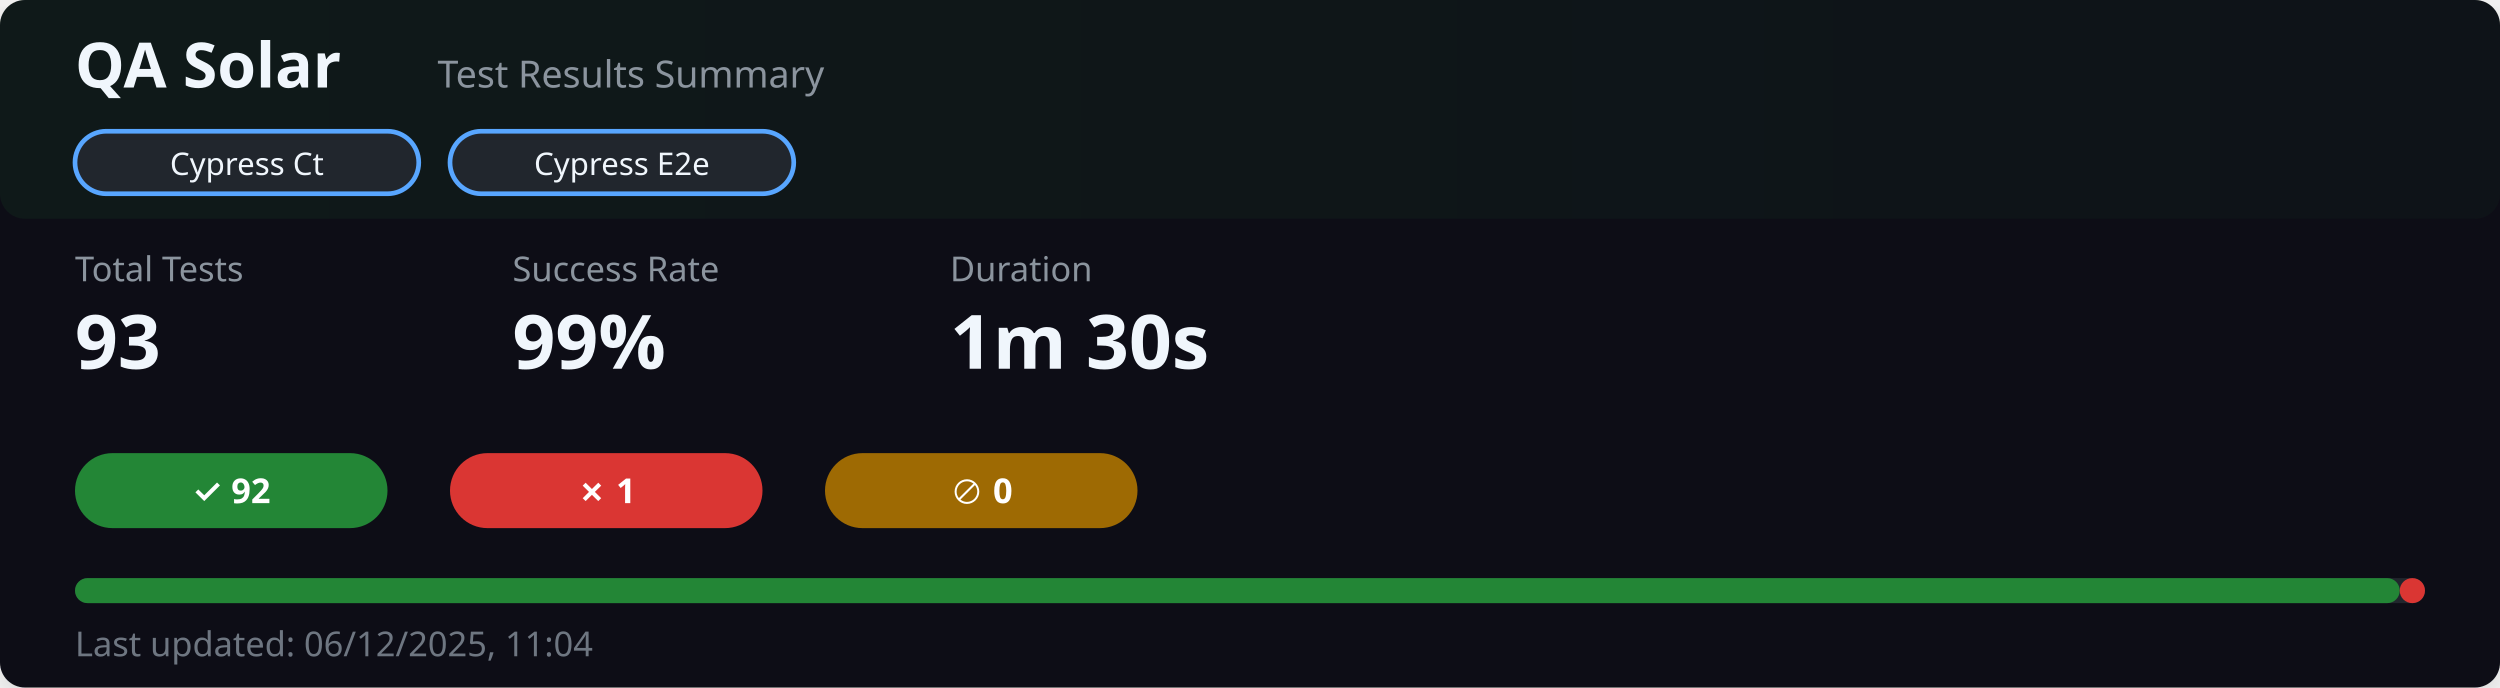
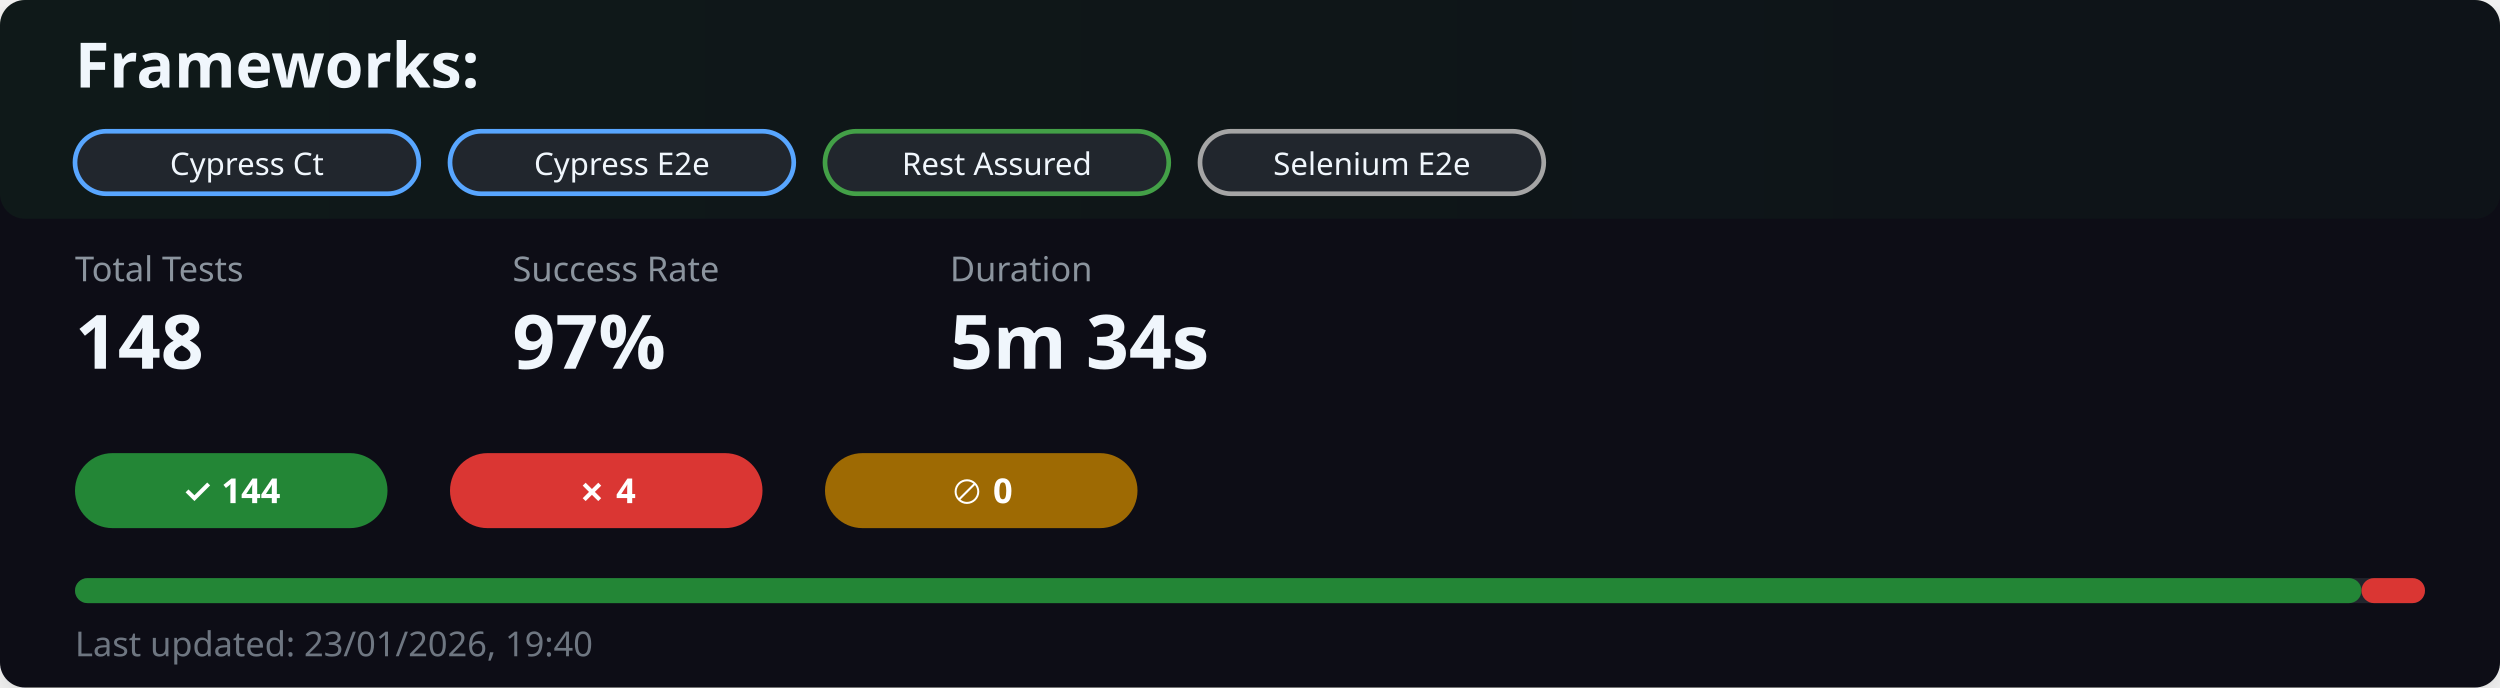
<svg xmlns="http://www.w3.org/2000/svg" width="800" height="220" viewBox="0 0 800 220">
  <defs>
    <linearGradient id="headerGradient" x1="0%" y1="0%" x2="100%" y2="0%">
      <stop offset="0%" style="stop-color:#238636;stop-opacity:0.1" />
      <stop offset="100%" style="stop-color:#238636;stop-opacity:0.05" />
    </linearGradient>
    <filter id="shadow">
      <feDropShadow dx="0" dy="2" stdDeviation="3" flood-opacity="0.1" />
    </filter>
  </defs>
  <style>
-     .bg { fill: #0d1117; }
+     .bg { fill: #0d1116; }
    .header-bg { fill: url(#headerGradient); }
    .title { fill: #f0f6fc; font-size: 20px; font-weight: 600; font-family: -apple-system, BlinkMacSystemFont, 'Segoe UI', 'Noto Sans', Helvetica, Arial, sans-serif; }
    .subtitle { fill: #8b949e; font-size: 12px; font-family: -apple-system, BlinkMacSystemFont, 'Segoe UI', 'Noto Sans', Helvetica, Arial, sans-serif; }
    .stat-label { fill: #8b949e; font-size: 11px; font-weight: 500; font-family: -apple-system, BlinkMacSystemFont, 'Segoe UI', 'Noto Sans', Helvetica, Arial, sans-serif; }
    .stat-value { fill: #f0f6fc; font-size: 24px; font-weight: 600; font-family: -apple-system, BlinkMacSystemFont, 'Segoe UI', 'Noto Sans', Helvetica, Arial, sans-serif; }
    .badge-passed { fill: #238636; }
    .badge-failed { fill: #da3633; }
    .badge-skipped { fill: #9e6a03; }
    .badge-text { fill: #ffffff; font-size: 11px; font-weight: 600; font-family: -apple-system, BlinkMacSystemFont, 'Segoe UI', 'Noto Sans', Helvetica, Arial, sans-serif; }
    .framework-badge { fill: #21262d; }
    .framework-text { fill: #f0f6fc; font-size: 10px; font-weight: 500; font-family: -apple-system, BlinkMacSystemFont, 'Segoe UI', 'Noto Sans', Helvetica, Arial, sans-serif; }
    .progress-bg { fill: #21262d; }
    .progress-passed { fill: #238636; }
    .progress-failed { fill: #da3633; }
    .progress-skipped { fill: #9e6a03; }
    .time-text { fill: #58a6ff; font-size: 13px; font-weight: 500; font-family: -apple-system, BlinkMacSystemFont, 'Segoe UI', 'Noto Sans', Helvetica, Arial, sans-serif; }
    .date-text { fill: #6e7681; font-size: 11px; font-family: -apple-system, BlinkMacSystemFont, 'Segoe UI', 'Noto Sans', Helvetica, Arial, sans-serif; }
  </style>
  <rect width="100%" height="100%" rx="8" class="bg" filter="url(#shadow)" />
  <rect width="100%" height="70" rx="8" class="header-bg" />
-   <text x="24" y="28" class="title">QA Solar</text>
-   <text x="140" y="28" class="subtitle">Test Results Summary</text>
+   <text x="24" y="28" class="title">Frameworks:</text>
  <g transform="translate(24, 42)">
    <g transform="translate(0, 0)">
      <rect x="0" y="0" width="110" height="20" rx="10" class="framework-badge" stroke="#58a6ff" stroke-width="1.5" />
      <text x="55" y="14" class="framework-text" text-anchor="middle">Cypress Ct</text>
    </g>
    <g transform="translate(120, 0)">
      <rect x="0" y="0" width="110" height="20" rx="10" class="framework-badge" stroke="#58a6ff" stroke-width="1.5" />
      <text x="55" y="14" class="framework-text" text-anchor="middle">Cypress E2e</text>
    </g>
+     <g transform="translate(240, 0)">
+       <rect x="0" y="0" width="110" height="20" rx="10" class="framework-badge" stroke="#43A047" stroke-width="1.5" />
+       <text x="55" y="14" class="framework-text" text-anchor="middle">Rest Assured</text>
+     </g>
+     <g transform="translate(360, 0)">
+       <rect x="0" y="0" width="110" height="20" rx="10" class="framework-badge" stroke="#a5a5a5" stroke-width="1.5" />
+       <text x="55" y="14" class="framework-text" text-anchor="middle">Selenium E2e</text>
+     </g>
  </g>
  <g transform="translate(24, 90)">
    <g>
      <text x="0" y="0" class="stat-label">Total Tests</text>
-       <text x="0" y="28" class="stat-value">93</text>
+       <text x="0" y="28" class="stat-value">148</text>
    </g>
    <g transform="translate(140, 0)">
      <text x="0" y="0" class="stat-label">Success Rate</text>
-       <text x="0" y="28" class="stat-value" fill="#238636">99%</text>
+       <text x="0" y="28" class="stat-value" fill="#238636">97%</text>
    </g>
    <g transform="translate(280, 0)">
      <text x="0" y="0" class="stat-label">Duration</text>
-       <text x="0" y="28" class="stat-value" fill="#58a6ff">1m 30s</text>
+       <text x="0" y="28" class="stat-value" fill="#58a6ff">5m 34s</text>
    </g>
  </g>
  <g transform="translate(24, 145)">
    <rect x="0" y="0" width="100" height="24" rx="12" class="badge-passed" />
-     <text x="50" y="16" class="badge-text" text-anchor="middle">✓ 92</text>
+     <text x="50" y="16" class="badge-text" text-anchor="middle">✓ 144</text>
    <rect x="120" y="0" width="100" height="24" rx="12" class="badge-failed" />
-     <text x="170" y="16" class="badge-text" text-anchor="middle">✗ 1</text>
+     <text x="170" y="16" class="badge-text" text-anchor="middle">✗ 4</text>
    <rect x="240" y="0" width="100" height="24" rx="12" class="badge-skipped" />
    <text x="290" y="16" class="badge-text" text-anchor="middle">⊘ 0</text>
  </g>
  <g transform="translate(24, 185)">
    <rect x="0" y="0" width="752" height="8" rx="4" class="progress-bg" />
-     <rect x="0" y="0" width="743.914" height="8" rx="4" class="progress-passed" />
-     <rect x="743.914" y="0" width="8.086" height="8" rx="4" class="progress-failed" />
+     <rect x="0" y="0" width="731.676" height="8" rx="4" class="progress-passed" />
+     <rect x="731.676" y="0" width="20.324" height="8" rx="4" class="progress-failed" />
  </g>
-   <text x="24" y="210" class="date-text">Last updated: 06/12/2025, 11:04</text>
+   <text x="24" y="210" class="date-text">Last updated: 23/01/2026, 19:40</text>
</svg>
